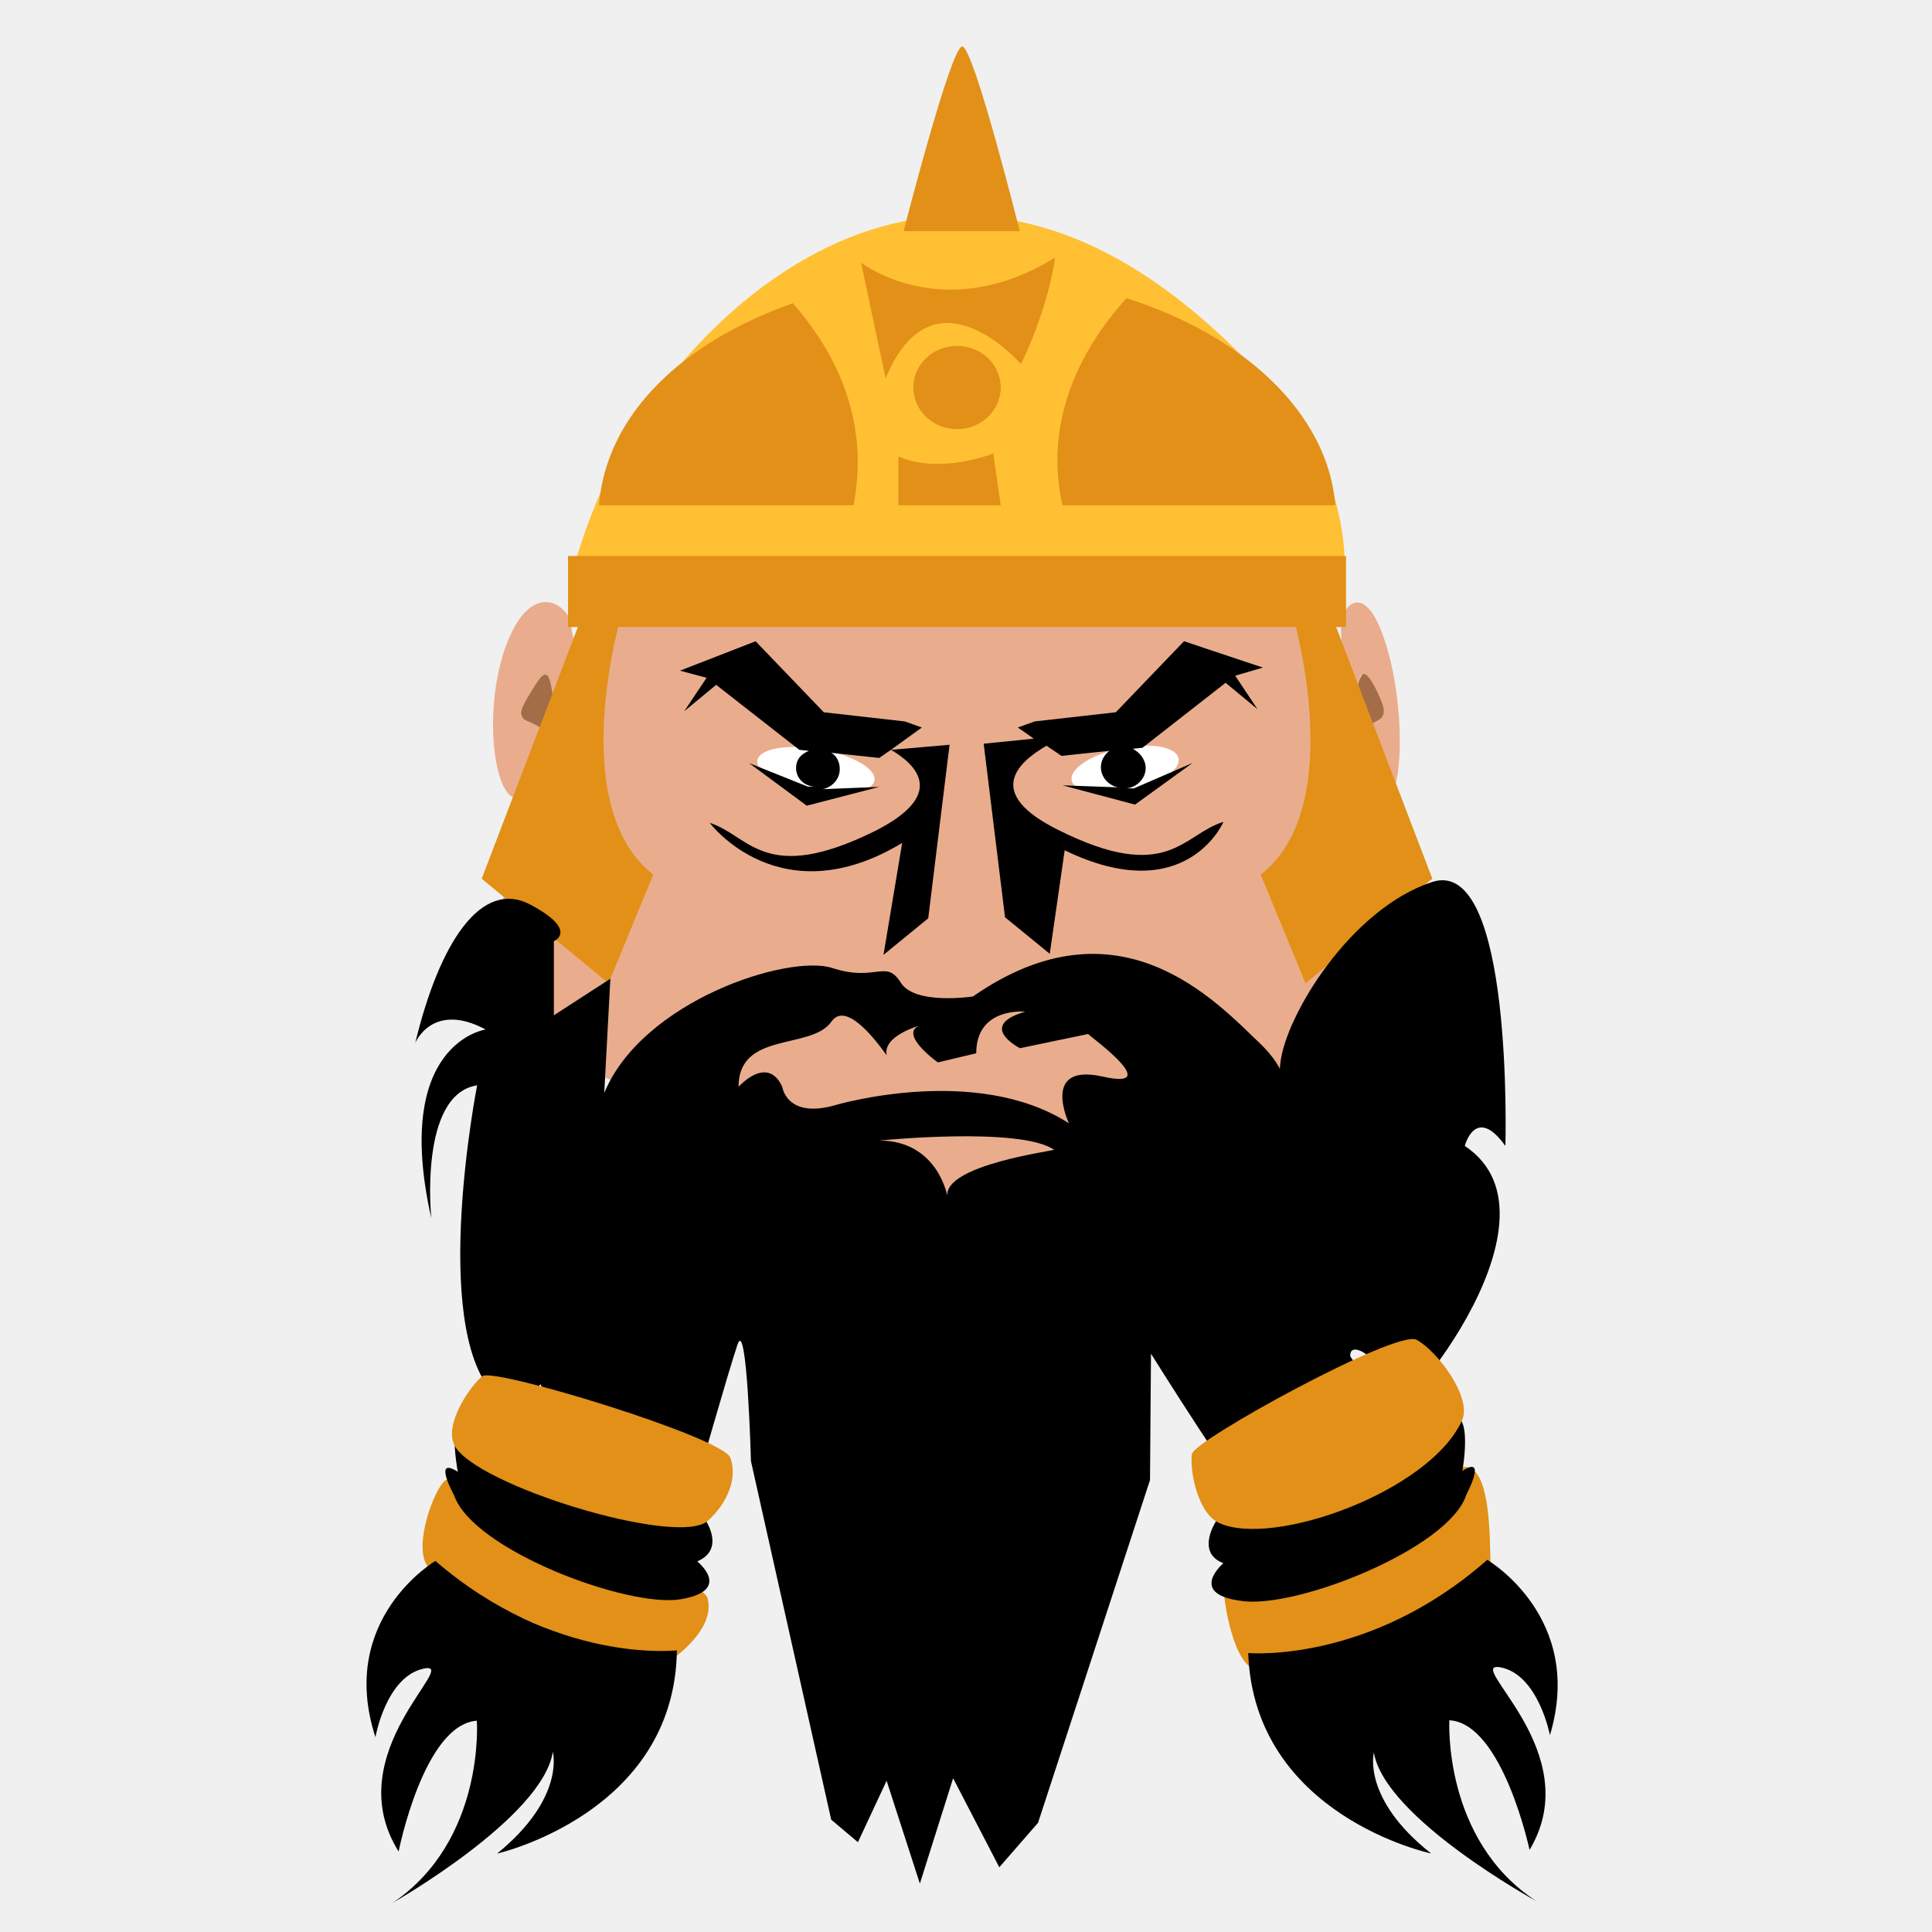
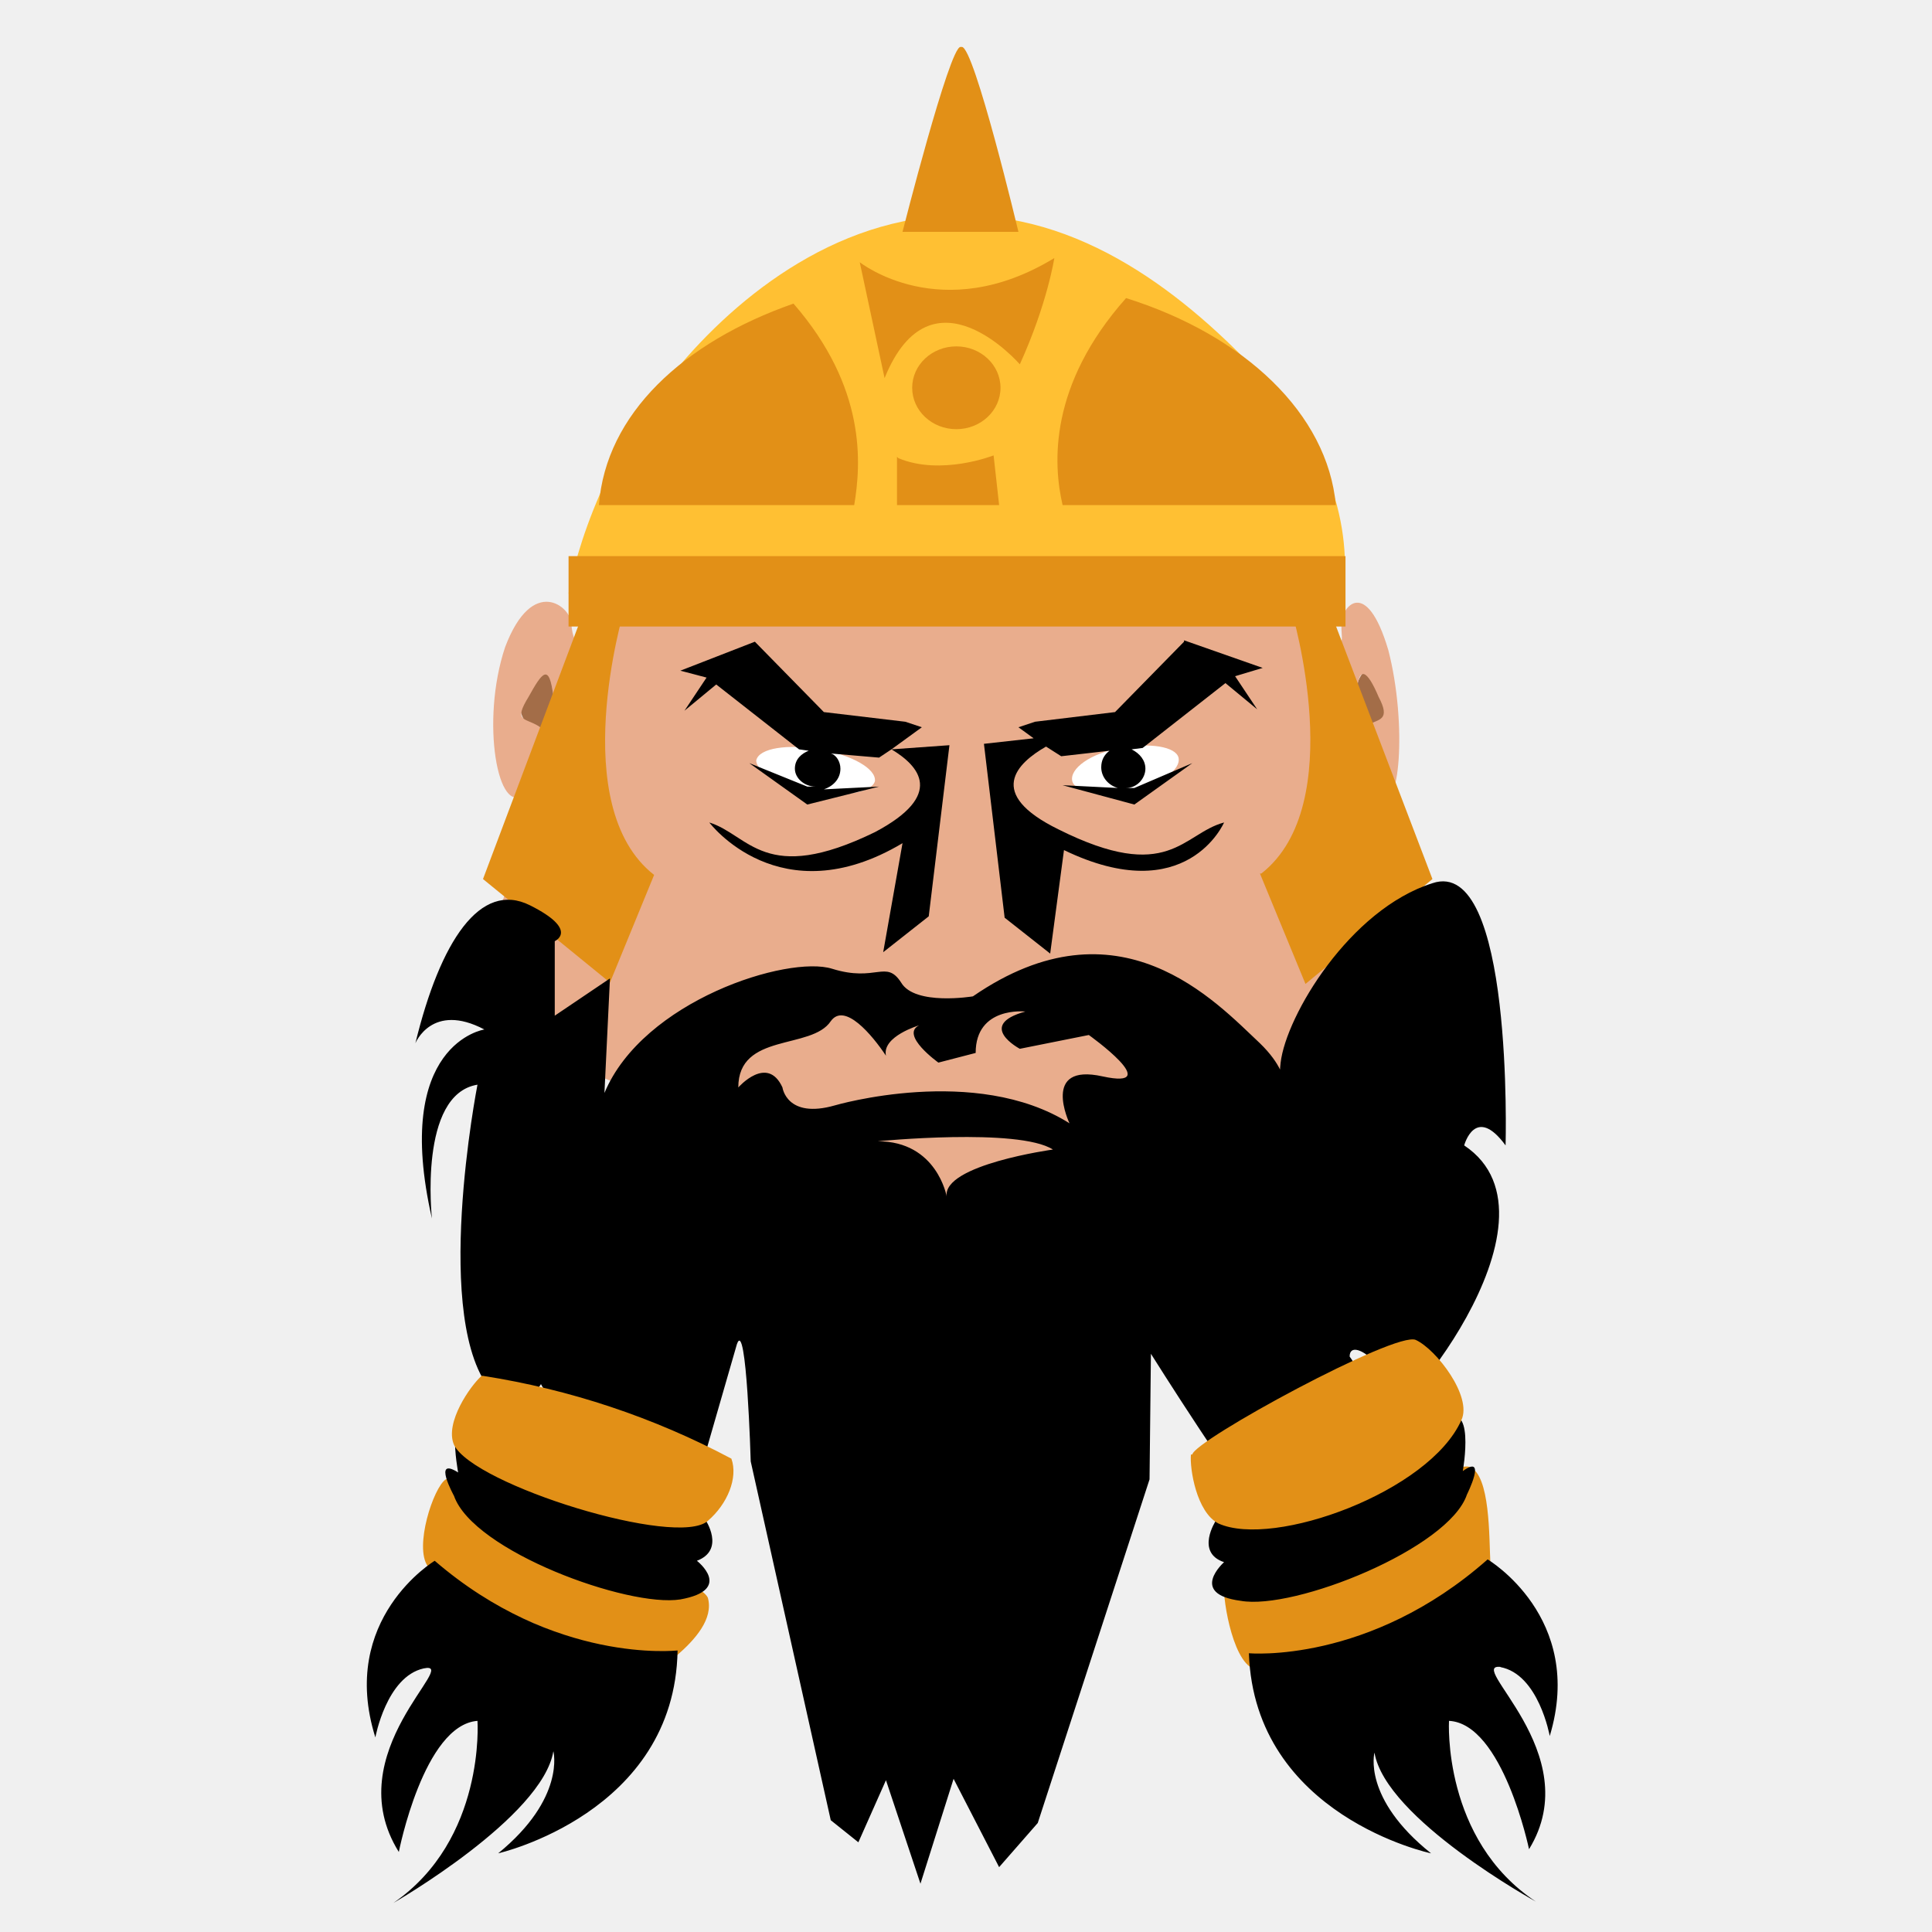
- <svg xmlns="http://www.w3.org/2000/svg" version="1.1" id="all_in_one" x="0px" y="0px" viewBox="0 0 140 140" enable-background="new 0 0 140 140" xml:space="preserve">
-   <polygon fill="#E9AD8D" points="104.74,72.473 69.688,88.856 33.594,73.82 43.401,44 93.429,44 " />
-   <path fill="#FFC033" d="M97.291,43H41.162c0,0,1.268-7.891,7.316-15.572c4.3-5.463,11.83-11.84,21.208-11.809  c9.378,0.03,17.008,6.435,22.276,12.246C98.861,35.475,97.291,43,97.291,43z" />
-   <path fill="#FFFFFF" d="M63.363,56.565c-0.162,0.848-2.193,1.204-4.533,0.796c-2.342-0.408-4.107-1.426-3.945-2.272  c0.162-0.848,2.191-1.203,4.534-0.795S63.526,55.719,63.363,56.565z" />
-   <path fill="#FFFFFF" d="M85.398,54.939c0.194,0.842-1.378,1.888-3.512,2.338c-2.137,0.451-4.026,0.132-4.221-0.708  c-0.196-0.841,1.375-1.886,3.512-2.337C83.313,53.782,85.201,54.099,85.398,54.939z" />
-   <path fill="#E29017" d="M32.311,107.242c0.863-0.59,18.483,7.012,18.944,8.529c0.458,1.52-0.806,3.101-2.281,4.268  c-2.289,1.812-16.899-5.166-17.982-6.546C29.911,112.113,31.449,107.831,32.311,107.242z" />
-   <path fill="#E29017" d="M88.666,114.863c0.043-1.01,16.25-9.118,17.795-8.527c1.547,0.592,1.486,5.089,1.547,6.908  c0.097,2.824-14.986,7.815-16.803,7.776C89.392,120.979,88.623,115.869,88.666,114.863z" />
-   <ellipse fill="#A36D48" cx="38.961" cy="50.607" rx="1.385" ry="2.33" />
-   <ellipse fill="#A36D48" cx="99.639" cy="50.607" rx="1.384" ry="2.33" />
-   <path fill="#E9AD8D" d="M97.736,50.701c0,0,0.523,2.222,0.596-0.225c0.111-2.45,0.788-1.872,1.603-0.055  c0.85,1.811-0.082,1.634-0.743,2.162c-0.658,0.527-0.612,3.105,0.835,4.913c1.42,1.886,2.048-5.062,0.523-10.405  c-1.535-5.415-3.347-3.115-3.375-1.857c-0.032,1.259,0.176,0.729-0.266,2.283C96.402,49.158,97.736,50.701,97.736,50.701z" />
-   <path fill="#E9AD8D" d="M38.021,57.545c1.947-1.832,1.869-4.448,0.923-4.946c-0.937-0.569-1.755-0.312-0.679-2.107  c1.074-1.795,1.497-2.478,1.797,0.018c0.299,2.5,0.878,0.267,0.878,0.267s1.357-0.698,0.945-3.103  c-0.226-1.67-0.419-1.225-0.499-2.428c-0.079-1.202-2.83-3.65-4.775,1.68C34.766,52.272,36.088,59.3,38.021,57.545z" />
-   <path fill="#E29017" d="M42.32,44.28l-7.414,19.396l9.189,7.574l3.243-7.869c-6.487-5.074-2.238-19.101-2.238-19.101H42.32z" />
-   <path fill="#E29017" d="M91.359,63.381l3.242,7.869l9.191-7.574L96.38,44.28h-2.781C93.599,44.28,97.847,58.307,91.359,63.381z" />
-   <rect x="41.162" y="40.288" fill="#E29017" width="56.376" height="5.147" />
-   <path d="M92.949,106.805l4.079-1.738c0,0,2.725-4.211,0.817-6.784c-0.092-1.589,3.378,0.981,2.92,3.608  c-0.535,2.622,13.485-13.483,5.378-18.852c0,0,0.78-3.016,2.943,0c0,0,0.621-21.108-5.327-19.122  c-5.947,1.984-10.592,9.707-10.977,13.09c-0.386,3.383,1.666,1.598-1.501-1.418c-3.165-3.016-10.195-10.738-20.774-3.383  c0,0-4.248,0.662-5.251-1.03c-1.082-1.691-1.775,0-4.942-1.03c-3.167-1.029-13.746,2.354-16.527,9.047l0.442-8.269l-4.093,2.647  v-5.369c0,0,1.83-0.768-1.7-2.647s-6.568,2.662-8.345,10.017c0,0,1.24-3.03,5.102-0.971c0,0-6.797,0.955-3.94,13.679  c0,0-0.925-8.971,3.323-9.633c0,0-3.404,17.236,1.141,22.292l1.555,2.247l1.884-2.884l3.175,5.541c0,0,3.375,2.781,5.266-0.01  c1.888-2.789,2.775,2.014,2.775,2.014s2.375-8.354,3.069-10.415c0.694-2.06,0.976,8.447,0.976,8.447l5.814,25.979l1.936,1.635  l2.08-4.452l2.41,7.452l2.41-7.635l3.346,6.452l2.808-3.225l8.113-24.836l0.071-9.155c0,0,6.581,10.531,7.911,11.636  C92.721,110.842,92.949,106.805,92.949,106.805z M68.655,86.695c0,0-0.696-4.046-4.942-4.046c0,0,10.193-1.029,12.665,0.663  C76.453,83.386,68.346,84.415,68.655,86.695z M79.93,78.017c-4.557-1.029-2.471,3.383-2.471,3.383  c-6.719-4.34-16.912-1.323-16.912-1.323c-3.555,1.029-3.861-1.324-3.861-1.324c-1.084-2.354-3.168,0-3.168,0  c0-4.045,5.252-2.647,6.719-4.706c1.004-1.472,3.014,1.028,4.017,2.426c-0.309-1.397,2.316-2.133,2.316-2.133  c-1.39,0.662,1.39,2.648,1.39,2.648l2.781-0.663c0-3.383,3.552-3.015,3.552-3.015c-3.552,1.029-0.386,2.647-0.386,2.647l4.942-1.029  C78.849,75.001,84.484,79.046,79.93,78.017z" />
-   <ellipse fill="#E29017" cx="69.35" cy="28.08" rx="3.166" ry="3.015" />
-   <path fill="#E29017" d="M57.456,21.975c-7.953,2.794-13.513,8.017-14.055,14.636h18.458C62.398,33.668,62.785,28.079,57.456,21.975z  " />
-   <path fill="#E29017" d="M96.766,36.611c-0.542-6.619-6.564-12.282-15.139-15.004c-5.637,6.252-5.326,12.062-4.633,15.004H96.766z" />
-   <path fill="#E29017" d="M65.102,33.081v3.53h7.414l-0.54-3.751C71.976,32.86,68.191,34.404,65.102,33.081z" />
-   <path fill="#E29017" d="M73.984,26.388c2.085-4.339,2.469-7.722,2.469-7.722c-8.107,5.001-14.055,0.367-14.055,0.367l1.776,8.385  C67.65,19.033,73.984,26.388,73.984,26.388z" />
-   <path fill="#E29017" d="M69.725,3.368c-0.826,0.007-4.247,13.385-4.247,13.385h8.418C73.896,16.753,70.551,3.361,69.725,3.368z" />
-   <path d="M51.077,110.082c-14.02,1.01-16.373-6.932-16.373-6.932c-2.634-2.171-1.529,3.502-1.529,3.502  c-1.866-1.193-0.264,1.715-0.264,1.715c1.37,3.956,12.589,8.163,16.415,7.52c3.825-0.646,1.196-2.742,1.196-2.742  C52.626,112.256,51.077,110.082,51.077,110.082z" />
-   <path d="M31.549,113.111c0,0-7.131,4.198-4.344,12.771c0,0,0.766-4.404,3.513-4.971c2.746-0.565-6.295,6.132-1.833,13.258  c0,0,1.815-9.201,5.668-9.479c0,0,0.623,8.657-6.098,13.196c0,0,10.86-6.164,11.603-10.936c0,0,0.934,3.322-4.038,7.369  c0,0,12.874-2.918,13.03-14.729C48.974,119.598,40.218,120.597,31.549,113.111z" />
-   <path d="M106.26,108.304c0,0,1.559-2.932-0.291-1.711c0,0,1.014-5.614-1.582-3.478c0,0-2.228,7.901-16.259,7.107  c0,0-1.521,2.273,0.522,3.053c0,0-2.6,2.208,1.238,2.722C93.797,116.659,105.033,112.21,106.26,108.304z" />
-   <path d="M108.721,120.818c2.756,0.523,3.592,4.917,3.592,4.917c2.572-8.547-4.542-12.705-4.542-12.705  c-8.548,7.547-17.321,6.755-17.321,6.755c0.415,11.809,13.255,14.525,13.255,14.525c-5.034-3.971-4.149-7.307-4.149-7.307  c0.813,4.76,11.768,10.757,11.768,10.757c-6.787-4.436-6.297-13.102-6.297-13.102c3.854,0.219,5.811,9.392,5.811,9.392  C115.107,126.926,105.963,120.367,108.721,120.818z" />
-   <g>
-     <path d="M64.562,54.335c2.008,1.177,3.938,3.309-1.157,5.884c-8.033,3.972-9.113,0.294-11.972-0.588c0,0,5.067,6.798,13.942,1.453   l-1.354,8.108l3.242-2.648l1.546-12.576L64.562,54.335z" />
-     <path d="M51.896,49.627l6.023,4.708l0.695,0.073c-0.539,0.221-0.928,0.598-0.928,1.259c0,0.735,0.618,1.333,1.391,1.333h-0.541   l-4.246-1.7l4.17,3.084l5.252-1.362l-4.094,0.164c0.695-0.146,1.235-0.727,1.235-1.461c0-0.516-0.231-0.952-0.618-1.173   l3.477,0.371l0.849-0.587l2.24-1.618l-1.236-0.441l-5.868-0.662l-4.943-5.147l-5.482,2.132l1.93,0.515L49.58,51.54L51.896,49.627z" />
-   </g>
-   <path d="M85.798,46.466l-4.942,5.147l-5.868,0.662l-1.234,0.441l1.157,0.809l-3.63,0.367l1.546,12.577l3.243,2.647l1.08-7.501  c8.805,4.265,11.507-2.06,11.507-2.06c-2.935,0.883-4.016,4.56-11.971,0.588c-5.327-2.648-3.011-4.854-0.849-6.104l1.08,0.735  l3.477-0.368c-0.387,0.294-0.619,0.736-0.619,1.177c0,0.735,0.543,1.323,1.236,1.471l-4.017-0.147l5.253,1.398l4.169-3.016  l-4.247,1.839h-0.542c0.774-0.074,1.393-0.735,1.393-1.471c0-0.588-0.387-1.104-0.929-1.397l0.696-0.074l6.024-4.707l2.315,1.912  l-1.62-2.427l2.007-0.588L85.798,46.466z" />
-   <path fill="#E29017" d="M34.961,99.719c0.827-0.639,17.403,4.421,17.96,5.91c0.553,1.488-0.23,3.326-1.631,4.576  c-2.17,1.938-16.998-2.62-18.37-5.496C32.168,103.139,34.138,100.357,34.961,99.719z" />
-   <path fill="#E29017" d="M86.371,105.356c0.17-0.996,14.814-9.036,16.275-8.271c1.46,0.763,4.051,4.157,3.303,5.83  c-2.309,5.15-13.666,9.239-17.6,7.45C86.707,109.617,86.203,106.351,86.371,105.356z" />
+ <svg xmlns="http://www.w3.org/2000/svg" viewBox="0 0 140 140">
+   <path fill="#E9AD8D" d="M104.7 72.5l-35 16.4-36.1-15L43.4 44h50z" />
+   <path fill="#FFC033" d="M97.3 43H41.2s1.2-7.9 7.3-15.6c4.3-5.4 11.8-11.8 21.2-11.8 9.4 0 17 6.5 22.3 12.3 6.9 7.6 5.3 15.1 5.3 15.1z" />
+   <path fill="#FFF" d="M63.4 56.6c-.2.8-2.2 1.2-4.6.8-2.3-.4-4-1.5-4-2.3.2-.9 2.3-1.2 4.6-.8s4.1 1.4 4 2.3zm22-1.7c.2.9-1.4 2-3.5 2.4-2.2.4-4 .1-4.2-.7-.2-.9 1.3-2 3.5-2.4 2.1-.4 4-.1 4.2.7z" />
+   <path fill="#E29017" d="M32.3 107.2c.9-.5 18.5 7 19 8.6.4 1.5-.9 3-2.3 4.2-2.3 1.9-17-5.1-18-6.5-1-1.4.4-5.7 1.3-6.3zm56.4 7.7c0-1 16.2-9.2 17.8-8.6 1.5.6 1.4 5.1 1.5 7 .1 2.8-15 7.8-16.8 7.7-1.8 0-2.6-5.1-2.5-6.1z" />
+   <ellipse fill="#A36D48" cx="39" cy="50.6" rx="1.4" ry="2.3" />
+   <ellipse fill="#A36D48" cx="99.6" cy="50.6" rx="1.4" ry="2.3" />
+   <path fill="#E9AD8D" d="M97.7 50.7s.6 2.2.6-.2c.1-2.5.8-1.9 1.6 0 .9 1.7 0 1.6-.7 2-.7.6-.6 3.2.8 5 1.4 1.9 2-5 .6-10.4-1.6-5.4-3.4-3.1-3.4-1.9 0 1.3.2.8-.3 2.3-.5 1.7.8 3.2.8 3.2zM38 57.5c2-1.8 1.9-4.4 1-4.9-1-.6-1.8-.3-.7-2.1 1-1.8 1.5-2.5 1.8 0 .3 2.5.8.3.8.3s1.4-.7 1-3.1c-.2-1.7-.4-1.3-.5-2.5 0-1.2-2.8-3.6-4.8 1.7-1.8 5.4-.5 12.4 1.4 10.6z" />
+   <path fill="#E29017" d="M42.3 44.3L35 63.7l9.2 7.5 3.2-7.8c-6.4-5-2.2-19.1-2.2-19.1h-2.8zm49 19l3.3 8 9.2-7.6-7.4-19.4h-2.8s4.2 14-2.2 19z" />
+   <path fill="#E29017" d="M41.2 40.3h56.3v5.1H41.2z" />
+   <path d="M93 106.8l4-1.7s2.8-4.2.8-6.8c0-1.6 3.4 1 3 3.6-.6 2.6 13.4-13.5 5.3-18.9 0 0 .8-3 3 0 0 0 .6-21-5.3-19-6 1.9-10.6 9.6-11 13-.4 3.4 1.6 1.6-1.5-1.4-3.2-3-10.2-10.7-20.8-3.4 0 0-4.2.7-5.2-1-1.1-1.7-1.8 0-5-1s-13.7 2.3-16.5 9l.4-8.3-4 2.7v-5.4s1.8-.8-1.8-2.6-6.5 2.6-8.3 10c0 0 1.2-3 5-1 0 0-6.7 1-3.8 13.7 0 0-1-9 3.3-9.7 0 0-3.4 17.3 1.1 22.3l1.6 2.3 1.9-2.9 3.1 5.5s3.4 2.8 5.3 0 2.8 2 2.8 2l3-10.4c.7-2 1 8.5 1 8.5l5.8 26 2 1.6 2-4.5 2.5 7.5 2.4-7.6 3.3 6.4 2.8-3.2 8.1-24.9.1-9.1s6.6 10.5 8 11.6c1.3 1.1 1.5-2.9 1.5-2.9zM68.6 86.7s-.7-4-5-4c0 0 10.2-1 12.7.6 0 0-8 1.1-7.7 3.4zM79.9 78c-4.5-1-2.4 3.4-2.4 3.4-6.8-4.3-17-1.3-17-1.3-3.5 1-3.8-1.3-3.8-1.3-1.1-2.4-3.2 0-3.2 0 0-4 5.3-2.7 6.7-4.8 1-1.4 3 1 4 2.5-.3-1.4 2.4-2.2 2.4-2.2C65.2 75 68 77 68 77l2.7-.7c0-3.4 3.6-3 3.6-3-3.6 1-.4 2.7-.4 2.7l5-1s5.6 4 1 3z" />
+   <ellipse fill="#E29017" cx="69.3" cy="28.1" rx="3.2" ry="3" />
+   <path fill="#E29017" d="M57.5 22c-8 2.8-13.6 8-14.1 14.6h18.5c.5-3 .9-8.5-4.4-14.6zm39.3 14.6c-.6-6.6-6.6-12.3-15.2-15-5.6 6.3-5.3 12-4.6 15h19.8zM65 33.1v3.5h7.4L72 33s-3.8 1.5-6.9.2zm8.9-6.7c2-4.4 2.5-7.7 2.5-7.7-8.2 5-14.1.3-14.1.3l1.8 8.4c3.4-8.4 9.8-1 9.8-1zm-4.3-23c-.8 0-4.2 13.4-4.2 13.4h8.4S70.6 3.4 69.7 3.4z" />
+   <path d="M51 110c-14 1-16.3-6.9-16.3-6.9-2.6-2.1-1.5 3.6-1.5 3.6-1.9-1.2-.3 1.7-.3 1.7 1.4 4 12.6 8.1 16.4 7.5 3.9-.7 1.2-2.8 1.2-2.8 2.1-.8.6-3 .6-3zm-19.5 3.1s-7 4.2-4.3 12.8c0 0 .8-4.4 3.5-5 2.8-.6-6.3 6.1-1.8 13.3 0 0 1.8-9.2 5.7-9.5 0 0 .6 8.6-6.1 13.2 0 0 10.8-6.2 11.6-11 0 0 .9 3.4-4 7.4 0 0 12.8-2.9 13-14.7-.1 0-8.9 1-17.6-6.5zm74.8-4.8s1.5-3-.3-1.7c0 0 1-5.6-1.6-3.5 0 0-2.2 8-16.3 7.1 0 0-1.5 2.3.6 3 0 0-2.6 2.3 1.2 2.8 3.9.7 15.1-3.8 16.4-7.7zm2.4 12.5c2.8.5 3.6 5 3.6 5 2.6-8.6-4.5-12.8-4.5-12.8-8.6 7.6-17.3 6.8-17.3 6.8.4 11.8 13.2 14.5 13.2 14.5-5-4-4.1-7.3-4.1-7.3.8 4.8 11.7 10.8 11.7 10.8-6.8-4.5-6.3-13.1-6.3-13.1 3.9.2 5.8 9.3 5.8 9.3 4.3-7-4.8-13.6-2-13.2zM64.6 54.3c2 1.2 3.9 3.3-1.2 6-8 3.9-9.1.2-12-.7 0 0 5.1 6.8 14 1.5L64 69l3.3-2.6L68.8 54l-4.2.3z" />
+   <path d="M51.9 49.6l6 4.7.7.1c-.5.2-1 .6-1 1.3 0 .7.7 1.3 1.5 1.3h-.6l-4.2-1.7 4.2 3 5.2-1.3-4 .2c.6-.2 1.2-.7 1.2-1.5 0-.5-.3-1-.7-1.1l3.5.3.9-.6 2.2-1.6-1.2-.4-5.9-.7-5-5.1-5.4 2.1 1.9.5-1.6 2.4 2.3-1.9zm33.9-3.1l-5 5.1-5.8.7-1.2.4 1.1.8-3.6.4 1.5 12.6 3.3 2.6 1-7.5c8.9 4.3 11.6-2 11.6-2-3 .8-4 4.5-12 .5-5.3-2.6-3-4.8-.9-6l1.1.7 3.5-.4c-.4.3-.6.7-.6 1.2 0 .7.5 1.3 1.2 1.5l-4-.2 5.2 1.4 4.2-3-4.2 1.8h-.6c.8 0 1.4-.7 1.4-1.4 0-.6-.4-1.1-1-1.4l.8-.1 6-4.7 2.3 1.9-1.6-2.4 2-.6-5.7-2z" />
+   <path fill="#E29017" d="M35 99.7a57 57 0 0 1 18 6c.5 1.4-.3 3.3-1.7 4.5-2.2 2-17-2.6-18.4-5.5-.7-1.6 1.2-4.3 2-5zm51.4 5.7c.1-1 14.8-9 16.2-8.3 1.5.7 4.1 4.1 3.3 5.8-2.3 5.2-13.6 9.3-17.6 7.5-1.6-.8-2.1-4-2-5z" />
</svg>
